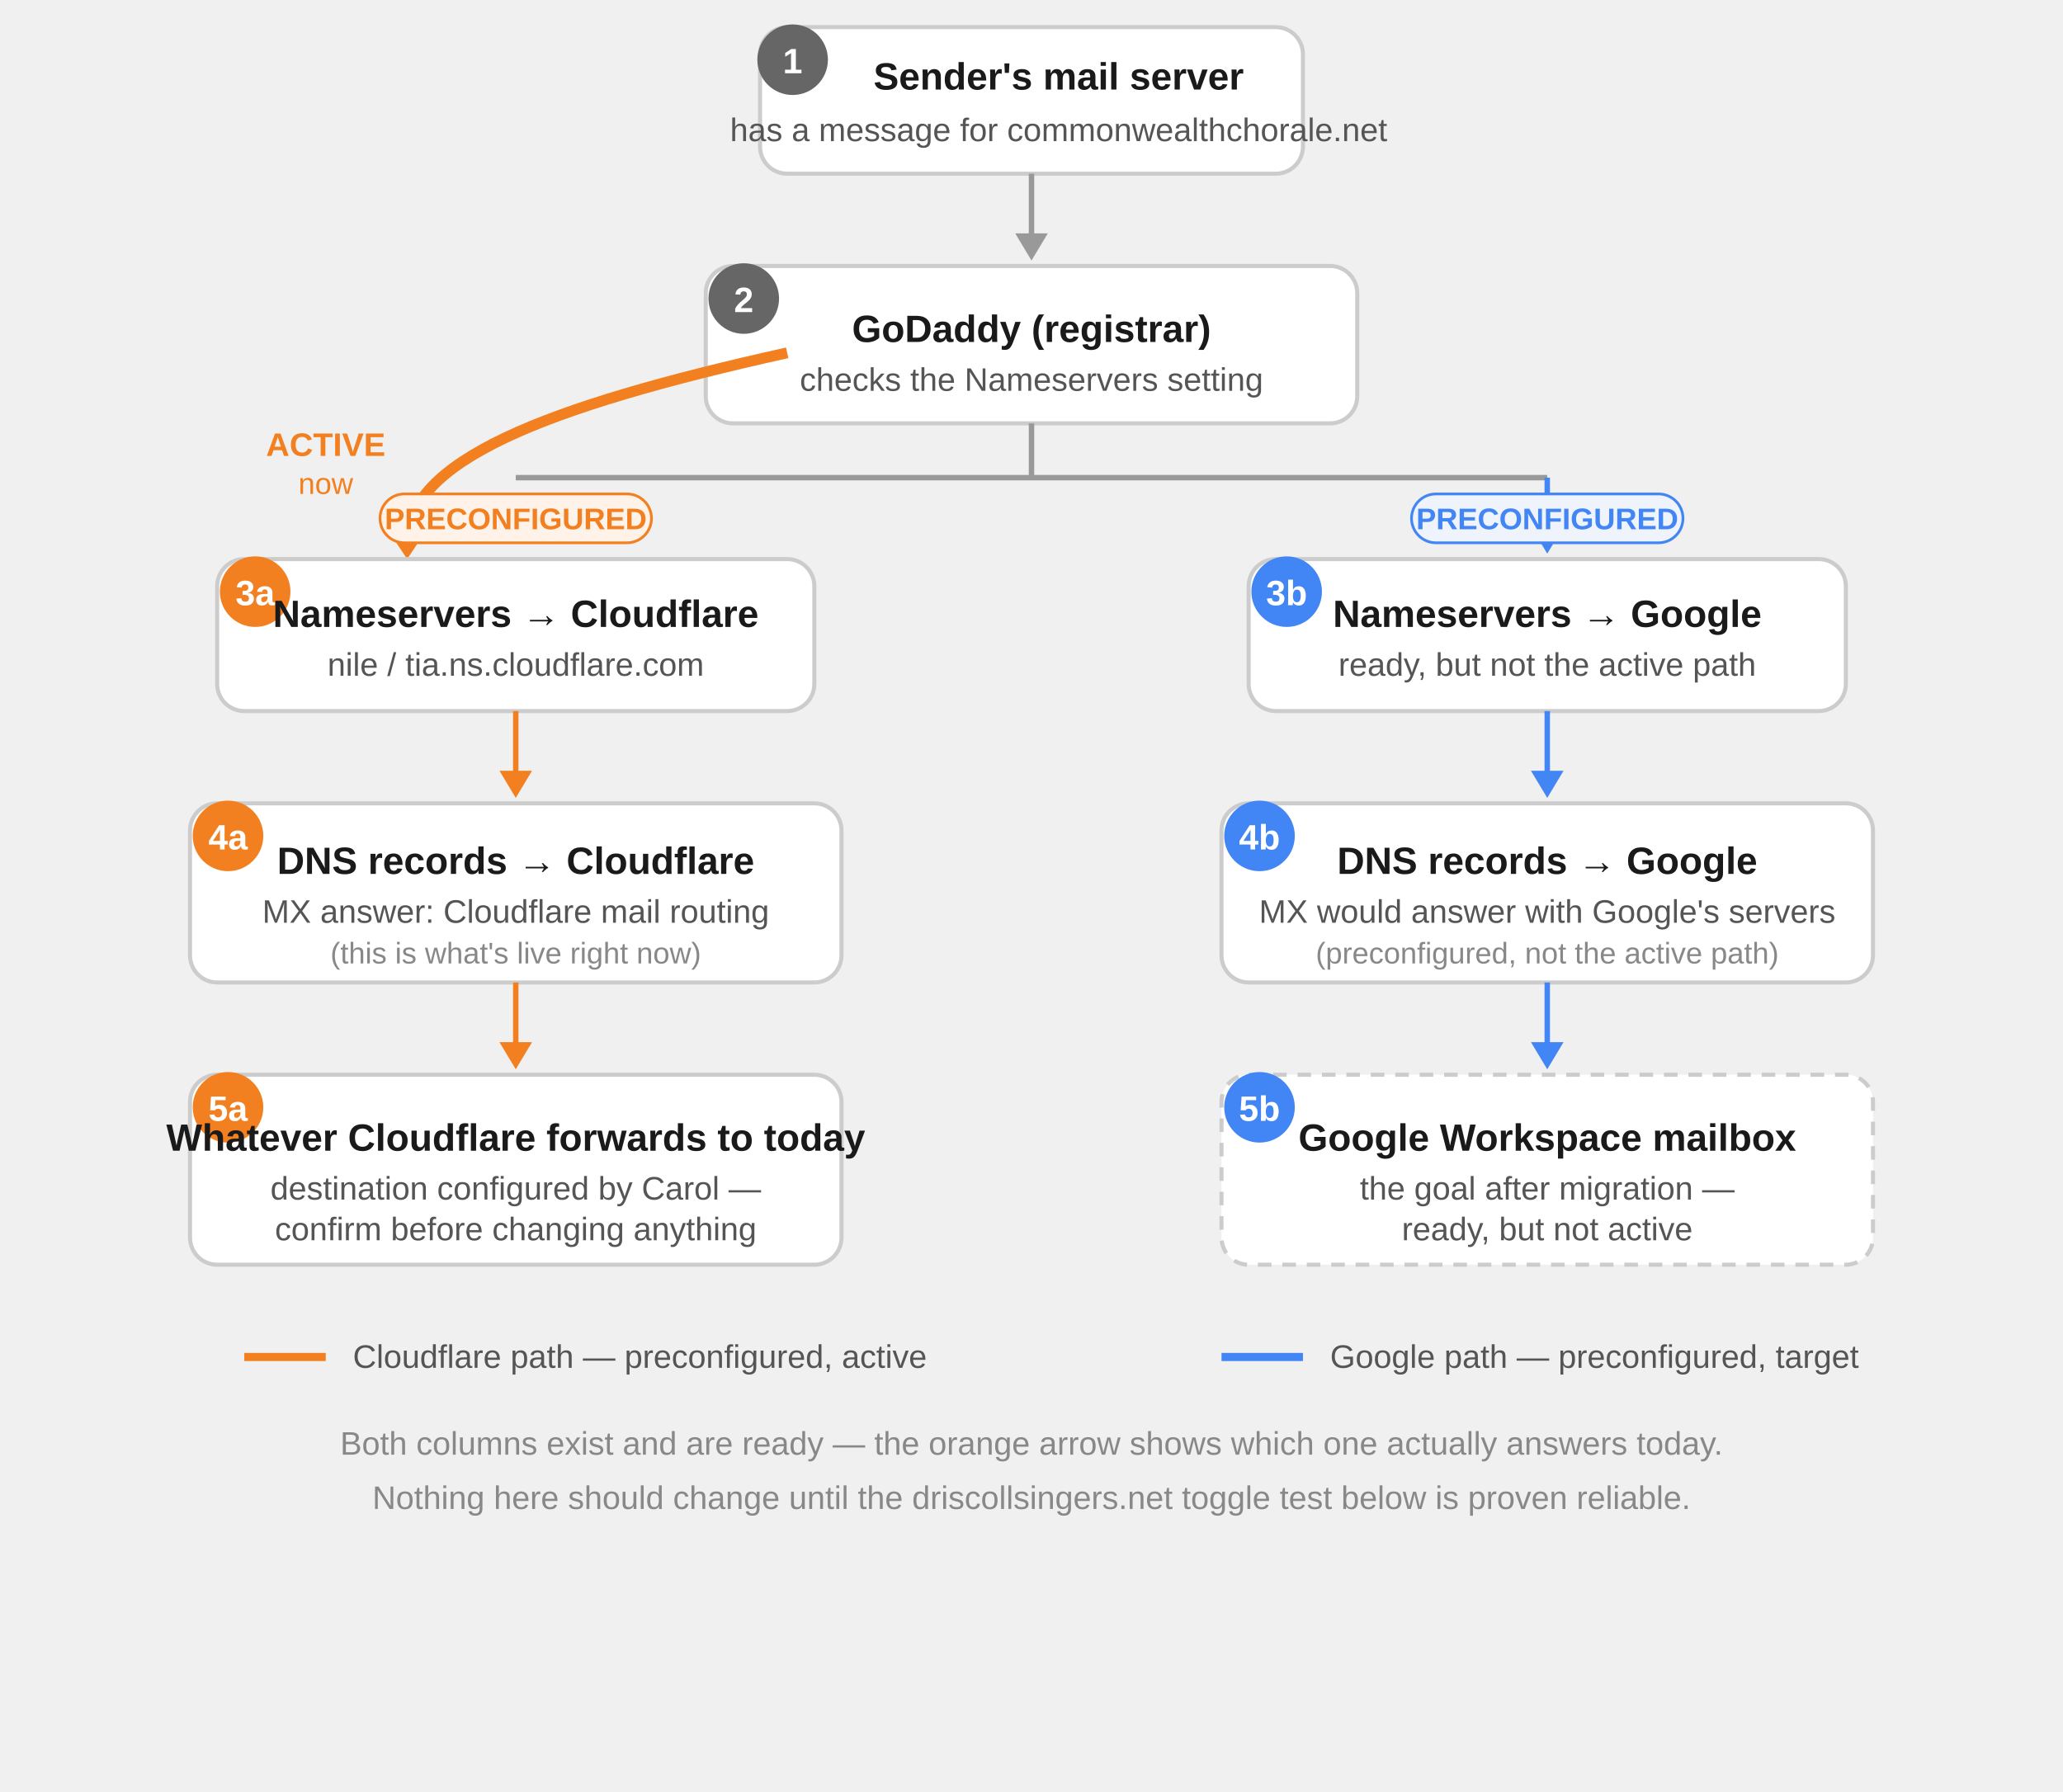
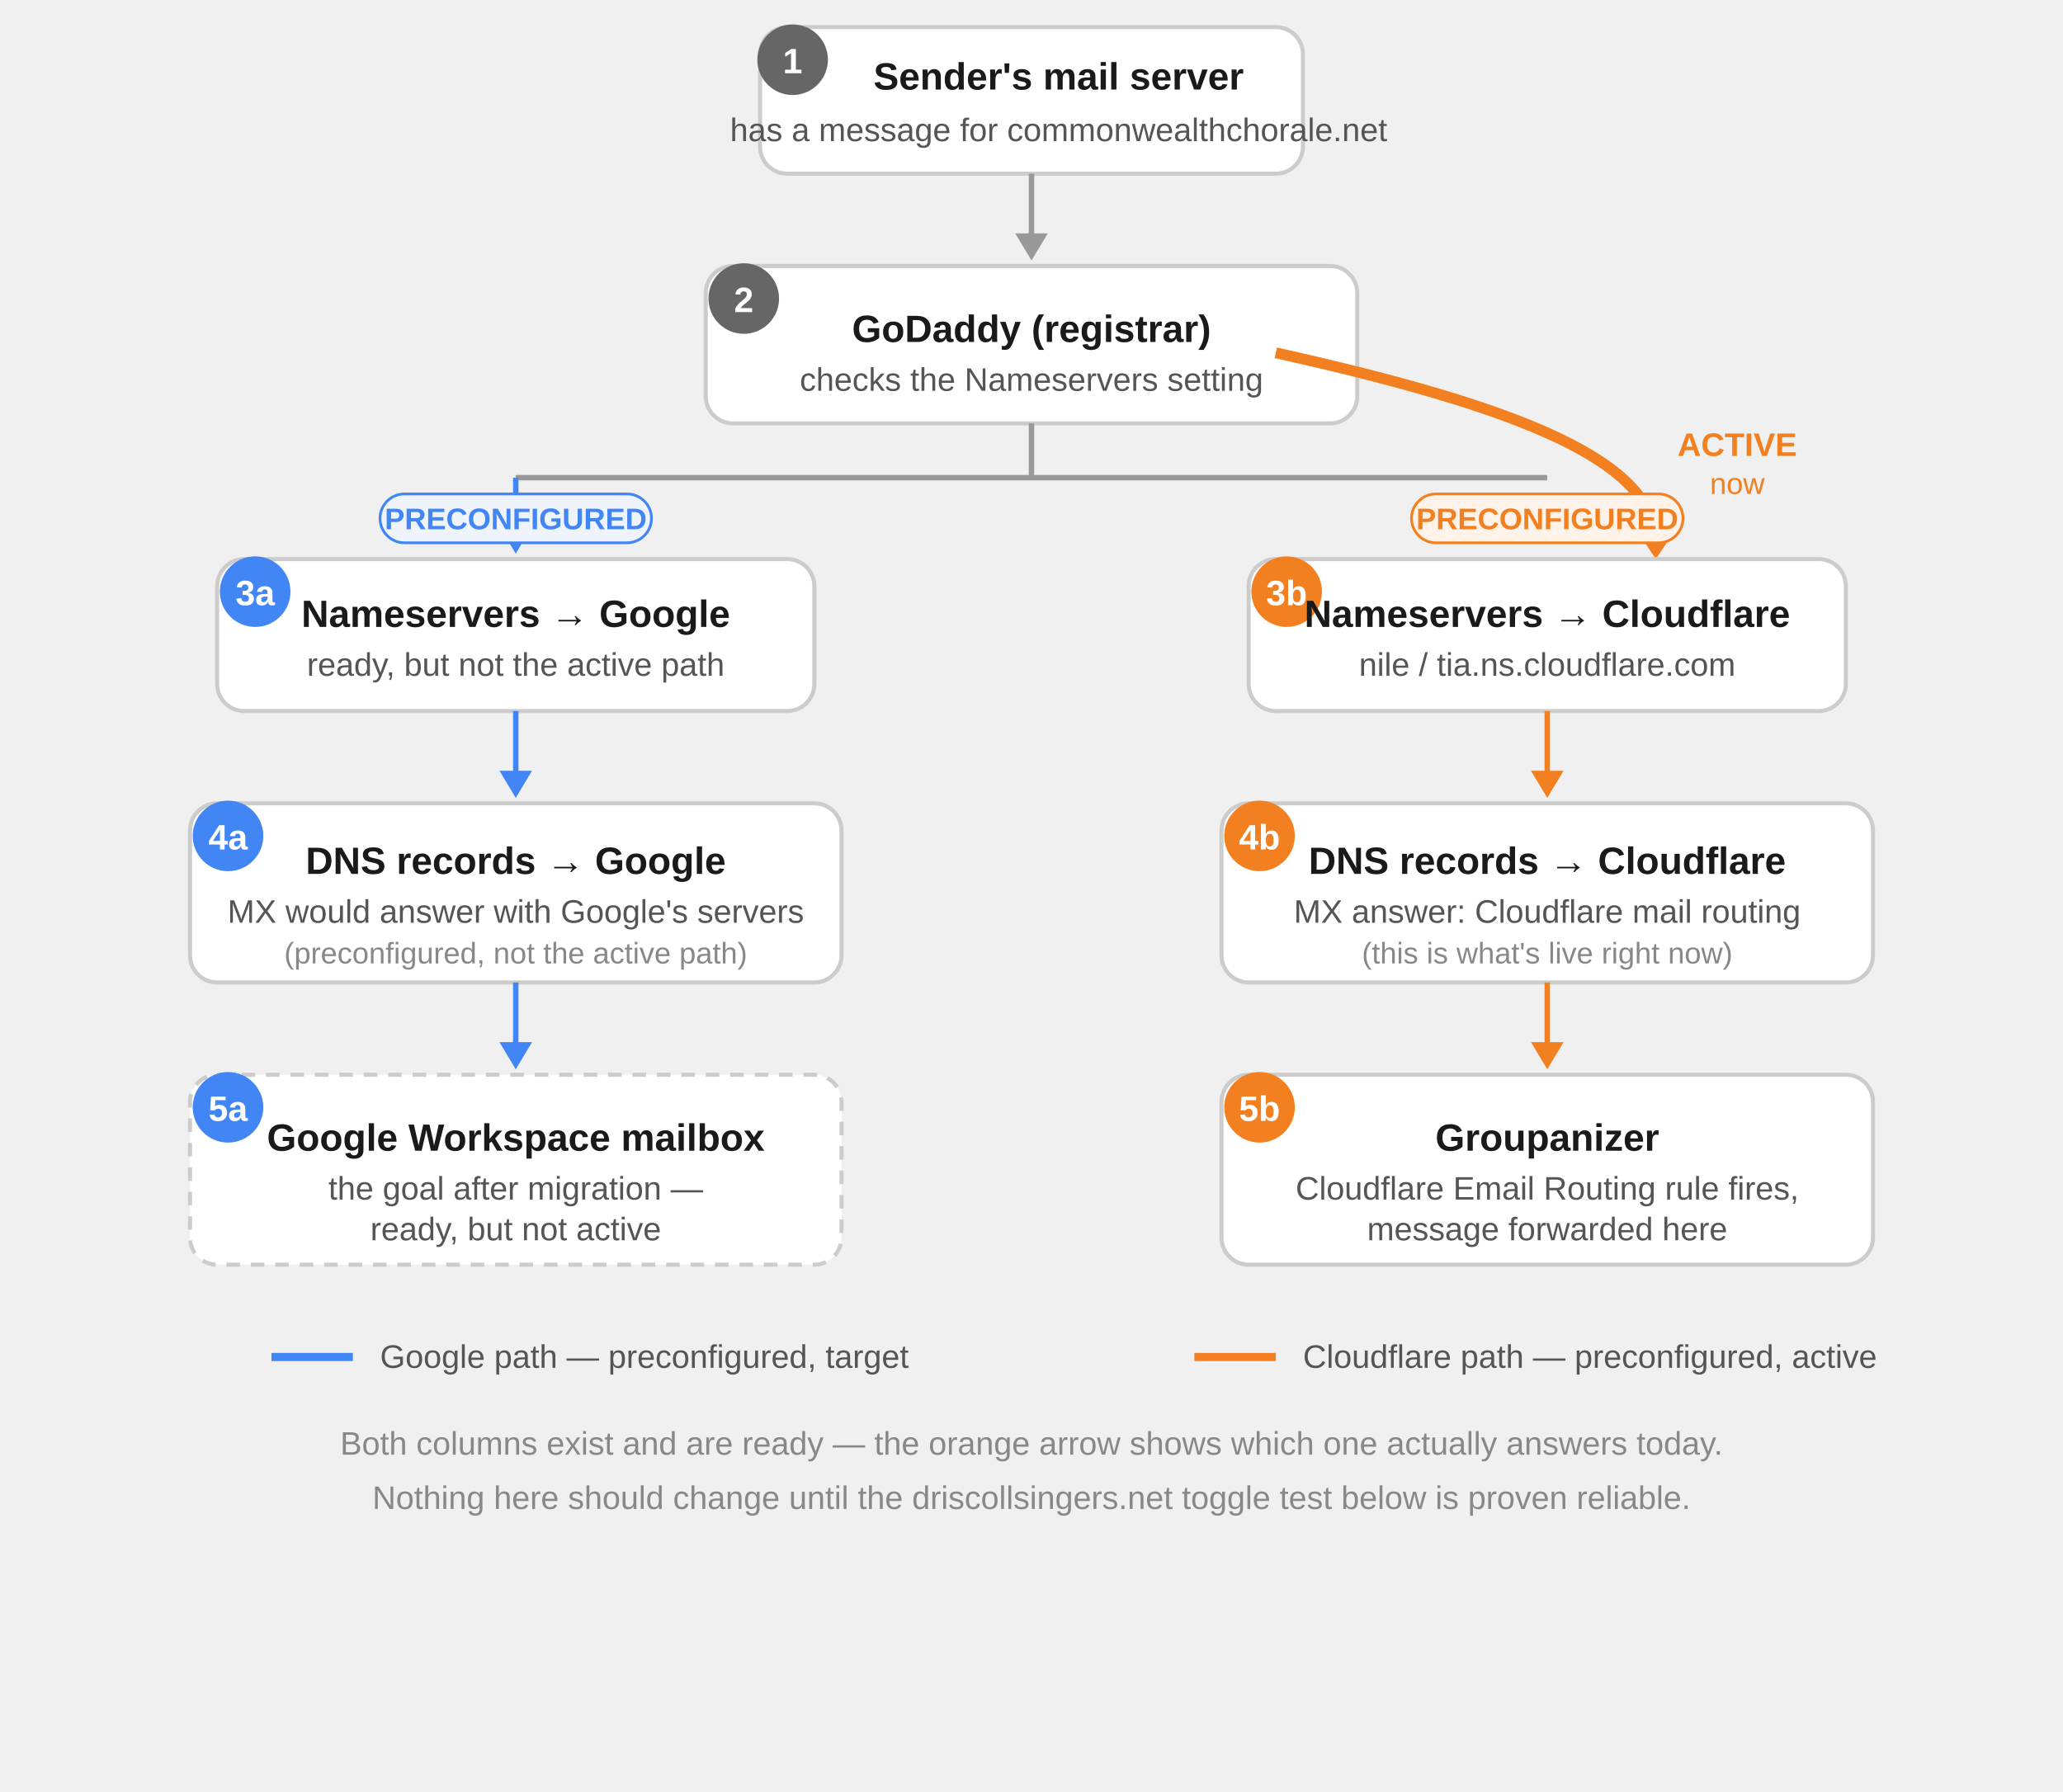
<svg xmlns="http://www.w3.org/2000/svg" viewBox="0 0 760 660" role="img">
  <style>
  text { font-family: Arial, Helvetica, sans-serif; }
  .box { fill: #ffffff; stroke: #cccccc; stroke-width: 1.5; }
  .title { font-size: 14px; fill: #1a1a1a; font-weight: 700; text-anchor: middle; }
  .sub { font-size: 12px; fill: #555555; text-anchor: middle; }
  .muted { font-size: 11px; fill: #888888; text-anchor: middle; }
  .badge { font-size: 13px; font-weight: 700; fill: #ffffff; text-anchor: middle; }
  .tag { font-size: 11px; font-weight: 700; text-anchor: middle; }
  .path-g { stroke: #4285F4; }
  .path-c { stroke: #F38020; }
</style>
  <rect x="280" y="10" width="200" height="54" rx="10" class="box" />
  <circle cx="292" cy="22" r="13" fill="#666666" />
  <text x="292" y="27" class="badge">1</text>
  <text x="390" y="33" class="title" font-size="14">Sender's mail server</text>
  <text x="390" y="52" class="sub">has a message for commonwealthchorale.net</text>
  <line x1="380" y1="64" x2="380" y2="88" stroke="#999999" stroke-width="2" />
  <polygon points="380,96 374,86 386,86" fill="#999999" />
  <rect x="260" y="98" width="240" height="58" rx="10" class="box" stroke="#666666" stroke-width="2" />
  <circle cx="274" cy="110" r="13" fill="#666666" />
  <text x="274" y="115" class="badge">2</text>
  <text x="380" y="126" class="title" font-size="14">GoDaddy (registrar)</text>
  <text x="380" y="144" class="sub">checks the Nameservers setting</text>
  <line x1="380" y1="156" x2="380" y2="176" stroke="#999999" stroke-width="2" />
  <line x1="190" y1="176" x2="570" y2="176" stroke="#999999" stroke-width="2" />
-   <line x1="570" y1="176" x2="570" y2="196" class="path-g" stroke-width="2" />
-   <polygon points="570,204 564,194 576,194" fill="#4285F4" />
-   <path d="M 290 130 C 200 150, 150 170, 150 200" stroke="#F38020" stroke-width="4" fill="none" />
-   <polygon points="150,206 142,194 158,194" fill="#F38020" />
-   <text x="120" y="168" font-size="12" fill="#F38020" font-weight="700" text-anchor="middle">ACTIVE</text>
-   <text x="120" y="182" font-size="11" fill="#F38020" text-anchor="middle">now</text>
-   <rect x="140" y="182" width="100" height="18" rx="9" fill="#fff2e8" stroke="#F38020" />
-   <text x="190" y="195" class="tag" fill="#F38020">PRECONFIGURED</text>
-   <rect x="520" y="182" width="100" height="18" rx="9" fill="#eef3fc" stroke="#4285F4" />
-   <text x="570" y="195" class="tag" fill="#4285F4">PRECONFIGURED</text>
-   <rect x="80" y="206" width="220" height="56" rx="10" class="box" stroke="#F38020" stroke-width="2.5" />
-   <circle cx="94" cy="218" r="13" fill="#F38020" />
+   <line x1="190" y1="176" x2="190" y2="196" class="path-g" stroke-width="2" />
+   <polygon points="190,204 184,194 196,194" fill="#4285F4" />
+   <path d="M 470 130 C 560 150, 610 170, 610 200" stroke="#F38020" stroke-width="4" fill="none" />
+   <polygon points="610,206 602,194 618,194" fill="#F38020" />
+   <text x="640" y="168" font-size="12" fill="#F38020" font-weight="700" text-anchor="middle">ACTIVE</text>
+   <text x="640" y="182" font-size="11" fill="#F38020" text-anchor="middle">now</text>
+   <rect x="140" y="182" width="100" height="18" rx="9" fill="#eef3fc" stroke="#4285F4" />
+   <text x="190" y="195" class="tag" fill="#4285F4">PRECONFIGURED</text>
+   <rect x="520" y="182" width="100" height="18" rx="9" fill="#fff2e8" stroke="#F38020" />
+   <text x="570" y="195" class="tag" fill="#F38020">PRECONFIGURED</text>
+   <rect x="80" y="206" width="220" height="56" rx="10" class="box" stroke="#4285F4" />
+   <circle cx="94" cy="218" r="13" fill="#4285F4" />
  <text x="94" y="223" class="badge">3a</text>
-   <text x="190" y="231" class="title">Nameservers → Cloudflare</text>
-   <text x="190" y="249" class="sub">nile / tia.ns.cloudflare.com</text>
-   <rect x="460" y="206" width="220" height="56" rx="10" class="box" stroke="#4285F4" />
-   <circle cx="474" cy="218" r="13" fill="#4285F4" />
+   <text x="190" y="231" class="title">Nameservers → Google</text>
+   <text x="190" y="249" class="sub">ready, but not the active path</text>
+   <rect x="460" y="206" width="220" height="56" rx="10" class="box" stroke="#F38020" stroke-width="2.5" />
+   <circle cx="474" cy="218" r="13" fill="#F38020" />
  <text x="474" y="223" class="badge">3b</text>
-   <text x="570" y="231" class="title">Nameservers → Google</text>
-   <text x="570" y="249" class="sub">ready, but not the active path</text>
-   <line x1="190" y1="262" x2="190" y2="286" class="path-c" stroke-width="2" />
-   <polygon points="190,294 184,284 196,284" fill="#F38020" />
-   <line x1="570" y1="262" x2="570" y2="286" class="path-g" stroke-width="2" />
-   <polygon points="570,294 564,284 576,284" fill="#4285F4" />
-   <rect x="70" y="296" width="240" height="66" rx="10" class="box" stroke="#F38020" stroke-width="2.5" />
-   <circle cx="84" cy="308" r="13" fill="#F38020" />
+   <text x="570" y="231" class="title">Nameservers → Cloudflare</text>
+   <text x="570" y="249" class="sub">nile / tia.ns.cloudflare.com</text>
+   <line x1="190" y1="262" x2="190" y2="286" class="path-g" stroke-width="2" />
+   <polygon points="190,294 184,284 196,284" fill="#4285F4" />
+   <line x1="570" y1="262" x2="570" y2="286" class="path-c" stroke-width="2" />
+   <polygon points="570,294 564,284 576,284" fill="#F38020" />
+   <rect x="70" y="296" width="240" height="66" rx="10" class="box" stroke="#4285F4" />
+   <circle cx="84" cy="308" r="13" fill="#4285F4" />
  <text x="84" y="313" class="badge">4a</text>
-   <text x="190" y="322" class="title">DNS records → Cloudflare</text>
-   <text x="190" y="340" class="sub">MX answer: Cloudflare mail routing</text>
-   <text x="190" y="355" class="muted">(this is what's live right now)</text>
-   <rect x="450" y="296" width="240" height="66" rx="10" class="box" stroke="#4285F4" />
-   <circle cx="464" cy="308" r="13" fill="#4285F4" />
+   <text x="190" y="322" class="title">DNS records → Google</text>
+   <text x="190" y="340" class="sub">MX would answer with Google's servers</text>
+   <text x="190" y="355" class="muted">(preconfigured, not the active path)</text>
+   <rect x="450" y="296" width="240" height="66" rx="10" class="box" stroke="#F38020" stroke-width="2.5" />
+   <circle cx="464" cy="308" r="13" fill="#F38020" />
  <text x="464" y="313" class="badge">4b</text>
-   <text x="570" y="322" class="title">DNS records → Google</text>
-   <text x="570" y="340" class="sub">MX would answer with Google's servers</text>
-   <text x="570" y="355" class="muted">(preconfigured, not the active path)</text>
-   <line x1="190" y1="362" x2="190" y2="386" class="path-c" stroke-width="2" />
-   <polygon points="190,394 184,384 196,384" fill="#F38020" />
-   <line x1="570" y1="362" x2="570" y2="386" class="path-g" stroke-width="2" />
-   <polygon points="570,394 564,384 576,384" fill="#4285F4" />
-   <rect x="70" y="396" width="240" height="70" rx="10" class="box" stroke="#F38020" stroke-width="2.5" />
-   <circle cx="84" cy="408" r="13" fill="#F38020" />
+   <text x="570" y="322" class="title">DNS records → Cloudflare</text>
+   <text x="570" y="340" class="sub">MX answer: Cloudflare mail routing</text>
+   <text x="570" y="355" class="muted">(this is what's live right now)</text>
+   <line x1="190" y1="362" x2="190" y2="386" class="path-g" stroke-width="2" />
+   <polygon points="190,394 184,384 196,384" fill="#4285F4" />
+   <line x1="570" y1="362" x2="570" y2="386" class="path-c" stroke-width="2" />
+   <polygon points="570,394 564,384 576,384" fill="#F38020" />
+   <rect x="70" y="396" width="240" height="70" rx="10" class="box" stroke="#4285F4" stroke-width="2" stroke-dasharray="5,4" />
+   <circle cx="84" cy="408" r="13" fill="#4285F4" />
  <text x="84" y="413" class="badge">5a</text>
-   <text x="190" y="424" class="title" font-size="13">Whatever Cloudflare forwards to today</text>
-   <text x="190" y="442" class="sub">destination configured by Carol —</text>
-   <text x="190" y="457" class="sub">confirm before changing anything</text>
-   <rect x="450" y="396" width="240" height="70" rx="10" class="box" stroke="#4285F4" stroke-width="2" stroke-dasharray="5,4" />
-   <circle cx="464" cy="408" r="13" fill="#4285F4" />
+   <text x="190" y="424" class="title">Google Workspace mailbox</text>
+   <text x="190" y="442" class="sub">the goal after migration —</text>
+   <text x="190" y="457" class="sub">ready, but not active</text>
+   <rect x="450" y="396" width="240" height="70" rx="10" class="box" stroke="#F38020" stroke-width="2.5" />
+   <circle cx="464" cy="408" r="13" fill="#F38020" />
  <text x="464" y="413" class="badge">5b</text>
-   <text x="570" y="424" class="title">Google Workspace mailbox</text>
-   <text x="570" y="442" class="sub">the goal after migration —</text>
-   <text x="570" y="457" class="sub">ready, but not active</text>
-   <line x1="90" y1="500" x2="120" y2="500" stroke="#F38020" stroke-width="3" />
-   <text x="130" y="504" font-size="12" fill="#555555" text-anchor="start">Cloudflare path — preconfigured, active</text>
-   <line x1="450" y1="500" x2="480" y2="500" stroke="#4285F4" stroke-width="3" />
-   <text x="490" y="504" font-size="12" fill="#555555" text-anchor="start">Google path — preconfigured, target</text>
+   <text x="570" y="424" class="title">Groupanizer</text>
+   <text x="570" y="442" class="sub">Cloudflare Email Routing rule fires,</text>
+   <text x="570" y="457" class="sub">message forwarded here</text>
+   <line x1="100" y1="500" x2="130" y2="500" stroke="#4285F4" stroke-width="3" />
+   <text x="140" y="504" font-size="12" fill="#555555" text-anchor="start">Google path — preconfigured, target</text>
+   <line x1="440" y1="500" x2="470" y2="500" stroke="#F38020" stroke-width="3" />
+   <text x="480" y="504" font-size="12" fill="#555555" text-anchor="start">Cloudflare path — preconfigured, active</text>
  <text x="380" y="536" font-size="12" fill="#888888" text-anchor="middle">Both columns exist and are ready — the orange arrow shows which one actually answers today.</text>
  <text x="380" y="556" font-size="12" fill="#888888" text-anchor="middle">Nothing here should change until the driscollsingers.net toggle test below is proven reliable.</text>
</svg>
